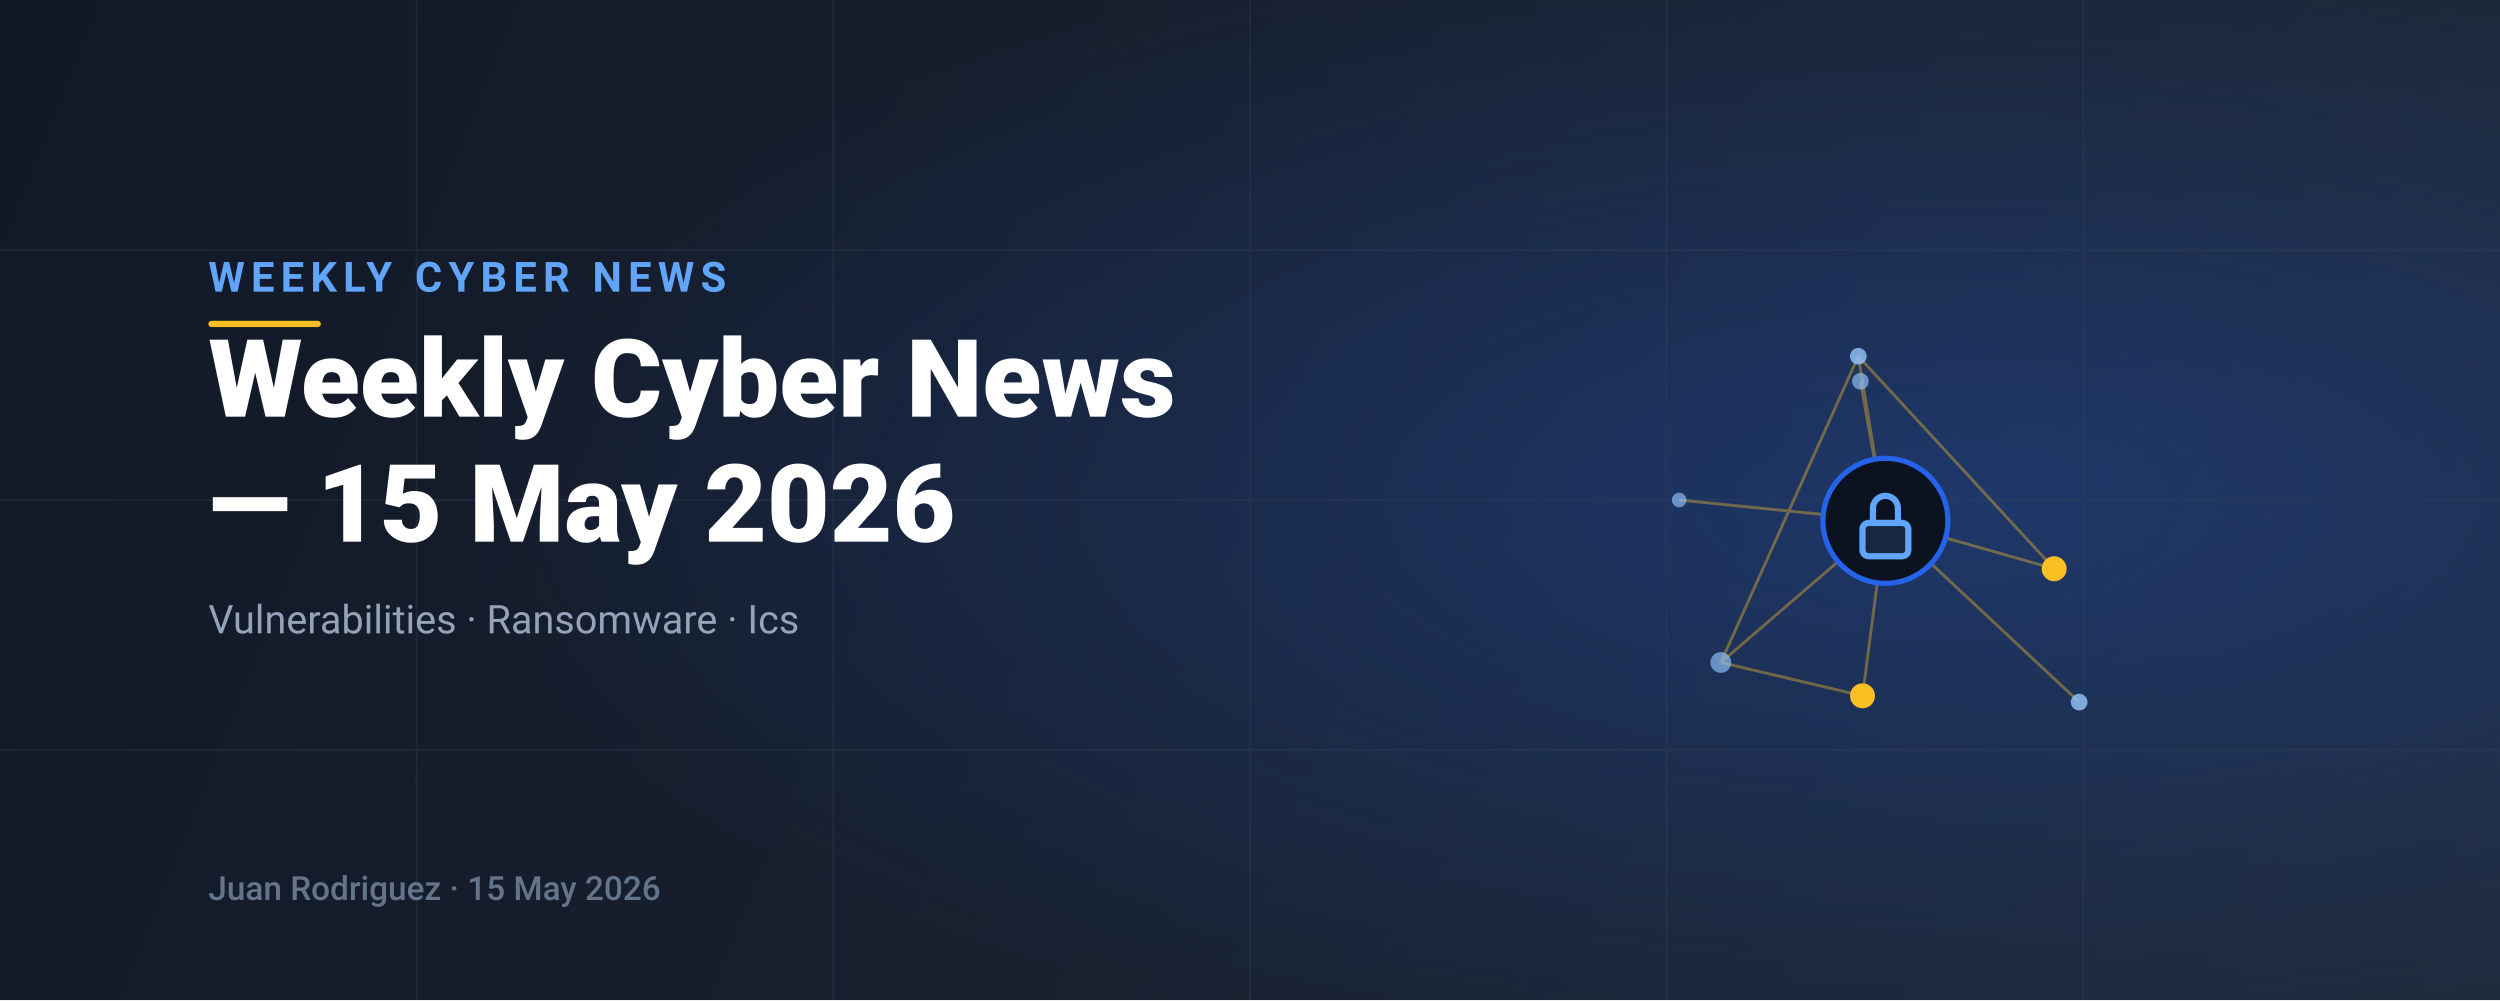
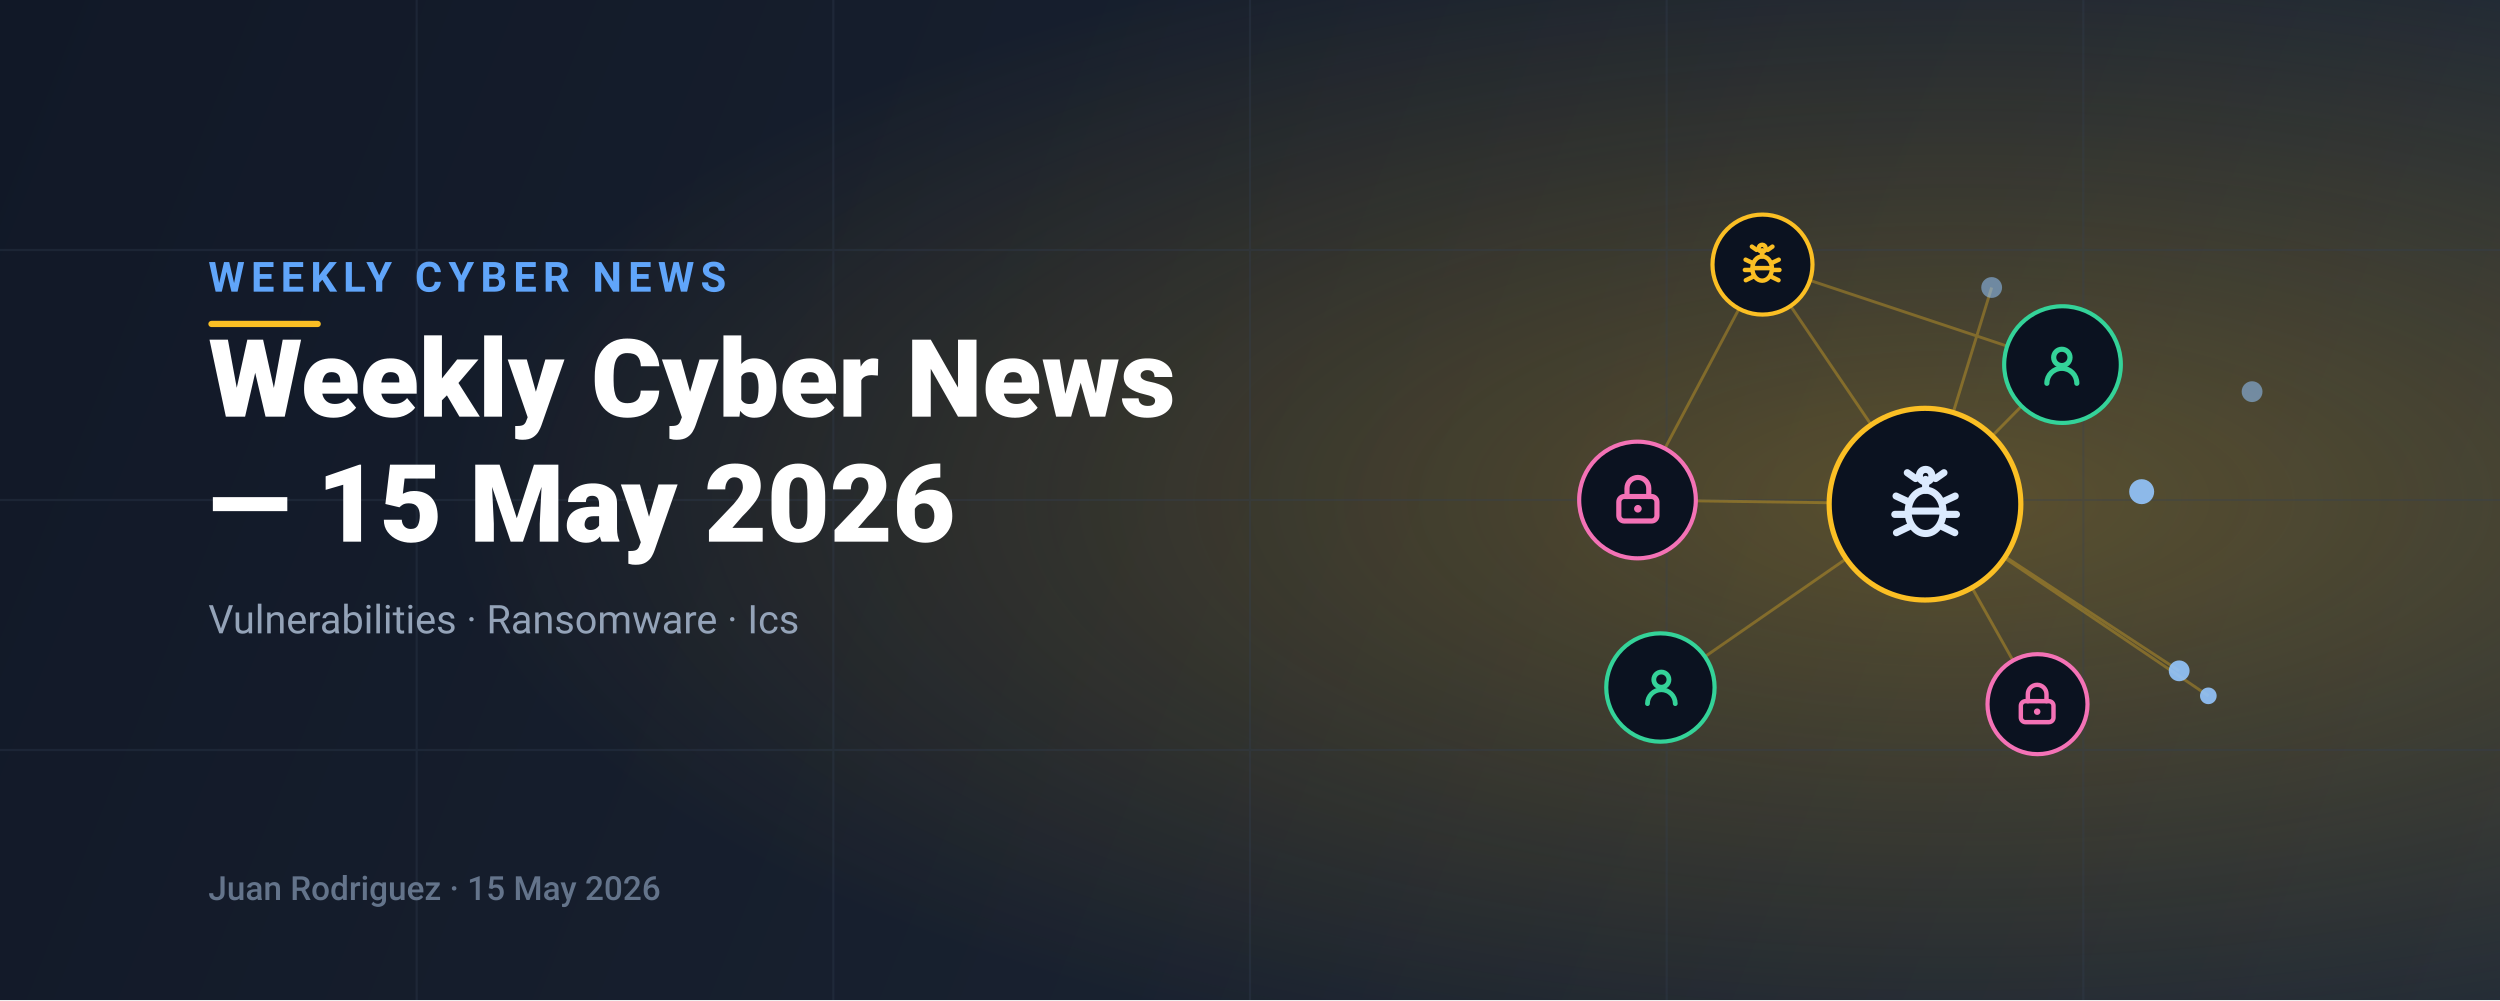
<svg xmlns="http://www.w3.org/2000/svg" viewBox="0 0 1200 480" fill="none" role="img" aria-label="Weekly Cyber News — 15 May 2026">
  <defs>
    <linearGradient id="bg" x1="0" y1="0" x2="1200" y2="480" gradientUnits="userSpaceOnUse">
      <stop offset="0" stop-color="#111827" />
      <stop offset="1" stop-color="#1f2937" />
    </linearGradient>
    <radialGradient id="glow" cx="0.78" cy="0.5" r="0.6">
-       <stop offset="0" stop-color="#2563eb" stop-opacity="0.30" />
-       <stop offset="1" stop-color="#2563eb" stop-opacity="0" />
+       <stop offset="0" stop-color="#fbbf24" stop-opacity="0.28" />
+       <stop offset="1" stop-color="#fbbf24" stop-opacity="0" />
    </radialGradient>
  </defs>
  <rect width="1200" height="480" fill="url(#bg)" />
  <rect width="1200" height="480" fill="url(#glow)" />
  <g stroke="#334155" stroke-width="1" opacity="0.30">
    <path d="M0 120 H1200 M0 240 H1200 M0 360 H1200" />
    <path d="M200 0 V480 M400 0 V480 M600 0 V480 M800 0 V480 M1000 0 V480" />
  </g>
-   <g stroke="#fbbf24" stroke-width="1.4" opacity="0.38" fill="none">
-     <path d="M905 250 L892 171" />
-     <path d="M905 250 L826 318" />
-     <path d="M905 250 L806 240" />
-     <path d="M905 250 L893 183" />
-     <path d="M905 250 L894 334" />
-     <path d="M905 250 L986 273" />
-     <path d="M905 250 L998 337" />
-     <path d="M892 171 L826 318" />
-     <path d="M894 334 L826 318" />
-     <path d="M892 171 L986 273" />
+   <g stroke="#fbbf24" stroke-width="1.4" opacity="0.32" fill="none">
+     <path d="M924 242 L846 127" />
+     <path d="M924 242 L978 338" />
+     <path d="M924 242 L990 175" />
+     <path d="M924 242 L786 240" />
+     <path d="M924 242 L797 330" />
+     <path d="M846 127 L786 240" />
+     <path d="M990 175 L846 127" />
+     <path d="M924 242 L1046 322" />
+     <path d="M924 242 L1060 334" />
+     <path d="M924 242 L956 138" />
  </g>
-   <g>
-     <circle cx="905" cy="250" r="30" fill="#0b1220" stroke="#2563eb" stroke-width="2.5" />
-     <g transform="translate(905 252)" stroke="#60a5fa" stroke-width="3" fill="none" stroke-linecap="round">
-       <rect x="-11" y="-1" width="22" height="16" rx="3" fill="#60a5fa" fill-opacity="0.15" />
-       <path d="M-6 -1 V-8 a6 6 0 0 1 12 0 V-1" />
-     </g>
-     <circle cx="892" cy="171" r="4" fill="#93c5fd" opacity="0.8" />
-     <circle cx="826" cy="318" r="5" fill="#93c5fd" opacity="0.65" />
-     <circle cx="806" cy="240" r="3.5" fill="#93c5fd" opacity="0.65" />
-     <circle cx="893" cy="183" r="4" fill="#93c5fd" opacity="0.65" />
-     <circle cx="894" cy="334" r="6" fill="#fbbf24" />
-     <circle cx="986" cy="273" r="6" fill="#fbbf24" />
-     <circle cx="998" cy="337" r="4" fill="#93c5fd" opacity="0.8" />
+   <circle cx="1046" cy="322" r="5" fill="#93c5fd" opacity="0.9" />
+   <circle cx="1081" cy="188" r="5" fill="#93c5fd" opacity="0.55" />
+   <circle cx="1028" cy="236" r="6" fill="#93c5fd" opacity="0.9" />
+   <circle cx="1060" cy="334" r="4" fill="#93c5fd" opacity="0.9" />
+   <circle cx="956" cy="138" r="5" fill="#93c5fd" opacity="0.55" />
+   <circle cx="846" cy="127" r="24" fill="#0b1220" stroke="#fbbf24" stroke-width="2" />
+   <g transform="translate(832.4 113.9) scale(1.120)" fill="none" stroke="#fbbf24" stroke-width="1.90" stroke-linecap="round" stroke-linejoin="round">
+     <ellipse cx="12" cy="13.4" rx="4.2" ry="5.2" />
+     <path d="M12 8.2 V5.6" />
+     <circle cx="12" cy="4.7" r="1.5" />
+     <path d="M9.6 5.4 L7.6 4 M14.4 5.4 L16.4 4" />
+     <path d="M7.9 11 L4.9 9.6 M7.6 14 L4.6 14 M7.9 17 L5 18.4" />
+     <path d="M16.1 11 L19.1 9.6 M16.4 14 L19.4 14 M16.1 17 L19 18.4" />
+     <path d="M8 13.2 H16" />
+   </g>
+   <circle cx="978" cy="338" r="24" fill="#0b1220" stroke="#f472b6" stroke-width="2" />
+   <g transform="translate(964.4 324.8) scale(1.120)" fill="none" stroke="#f472b6" stroke-width="1.90" stroke-linecap="round" stroke-linejoin="round">
+     <rect x="5" y="10.5" width="14" height="9" rx="2" />
+     <path d="M8 10.5 V7.5 a4 4 0 0 1 8 0 V10.5" />
+     <circle cx="12" cy="15" r="1.4" fill="#f472b6" stroke="none" />
+   </g>
+   <circle cx="990" cy="175" r="28" fill="#0b1220" stroke="#34d399" stroke-width="2" />
+   <g transform="translate(974.0 159.8) scale(1.307)" fill="none" stroke="#34d399" stroke-width="1.90" stroke-linecap="round" stroke-linejoin="round">
+     <circle cx="12" cy="9" r="3" />
+     <path d="M6.5 18.5 a5.5 5.5 0 0 1 11 0" />
+   </g>
+   <circle cx="786" cy="240" r="28" fill="#0b1220" stroke="#f472b6" stroke-width="2" />
+   <g transform="translate(770.5 224.6) scale(1.307)" fill="none" stroke="#f472b6" stroke-width="1.90" stroke-linecap="round" stroke-linejoin="round">
+     <rect x="5" y="10.5" width="14" height="9" rx="2" />
+     <path d="M8 10.5 V7.5 a4 4 0 0 1 8 0 V10.5" />
+     <circle cx="12" cy="15" r="1.4" fill="#f472b6" stroke="none" />
+   </g>
+   <circle cx="797" cy="330" r="26" fill="#0b1220" stroke="#34d399" stroke-width="2" />
+   <g transform="translate(782.9 315.3) scale(1.213)" fill="none" stroke="#34d399" stroke-width="1.90" stroke-linecap="round" stroke-linejoin="round">
+     <circle cx="12" cy="9" r="3" />
+     <path d="M6.5 18.5 a5.5 5.5 0 0 1 11 0" />
+   </g>
+   <circle cx="924" cy="242" r="46" fill="#0b1220" stroke="#fbbf24" stroke-width="2.5" />
+   <g transform="translate(900.3 218.9) scale(2.000)" fill="none" stroke="#dbeafe" stroke-width="1.70" stroke-linecap="round" stroke-linejoin="round">
+     <ellipse cx="12" cy="13.4" rx="4.2" ry="5.2" />
+     <path d="M12 8.2 V5.6" />
+     <circle cx="12" cy="4.7" r="1.5" />
+     <path d="M9.6 5.4 L7.6 4 M14.4 5.4 L16.4 4" />
+     <path d="M7.9 11 L4.9 9.6 M7.6 14 L4.6 14 M7.9 17 L5 18.4" />
+     <path d="M16.1 11 L19.1 9.6 M16.4 14 L19.4 14 M16.1 17 L19 18.4" />
+     <path d="M8 13.2 H16" />
  </g>
  <g font-family="ui-sans-serif, system-ui, -apple-system, Segoe UI, Roboto, sans-serif">
    <text x="100" y="140" fill="#60a5fa" font-size="20" font-weight="600" letter-spacing="3">WEEKLY CYBER NEWS</text>
    <rect x="100" y="154" width="54" height="3" rx="1.5" fill="#fbbf24" />
    <text x="100" y="200" fill="#ffffff" font-size="52" font-weight="800">
      <tspan x="100" dy="0">Weekly Cyber News</tspan>
      <tspan x="100" dy="60">— 15 May 2026</tspan>
    </text>
    <text x="100" y="304" fill="#94a3b8" font-size="19" font-weight="400">Vulnerabilities · Ransomware · Ics</text>
    <text x="100" y="432" fill="#64748b" font-size="16" font-weight="500">Juan Rodriguez · 15 May 2026</text>
  </g>
</svg>
